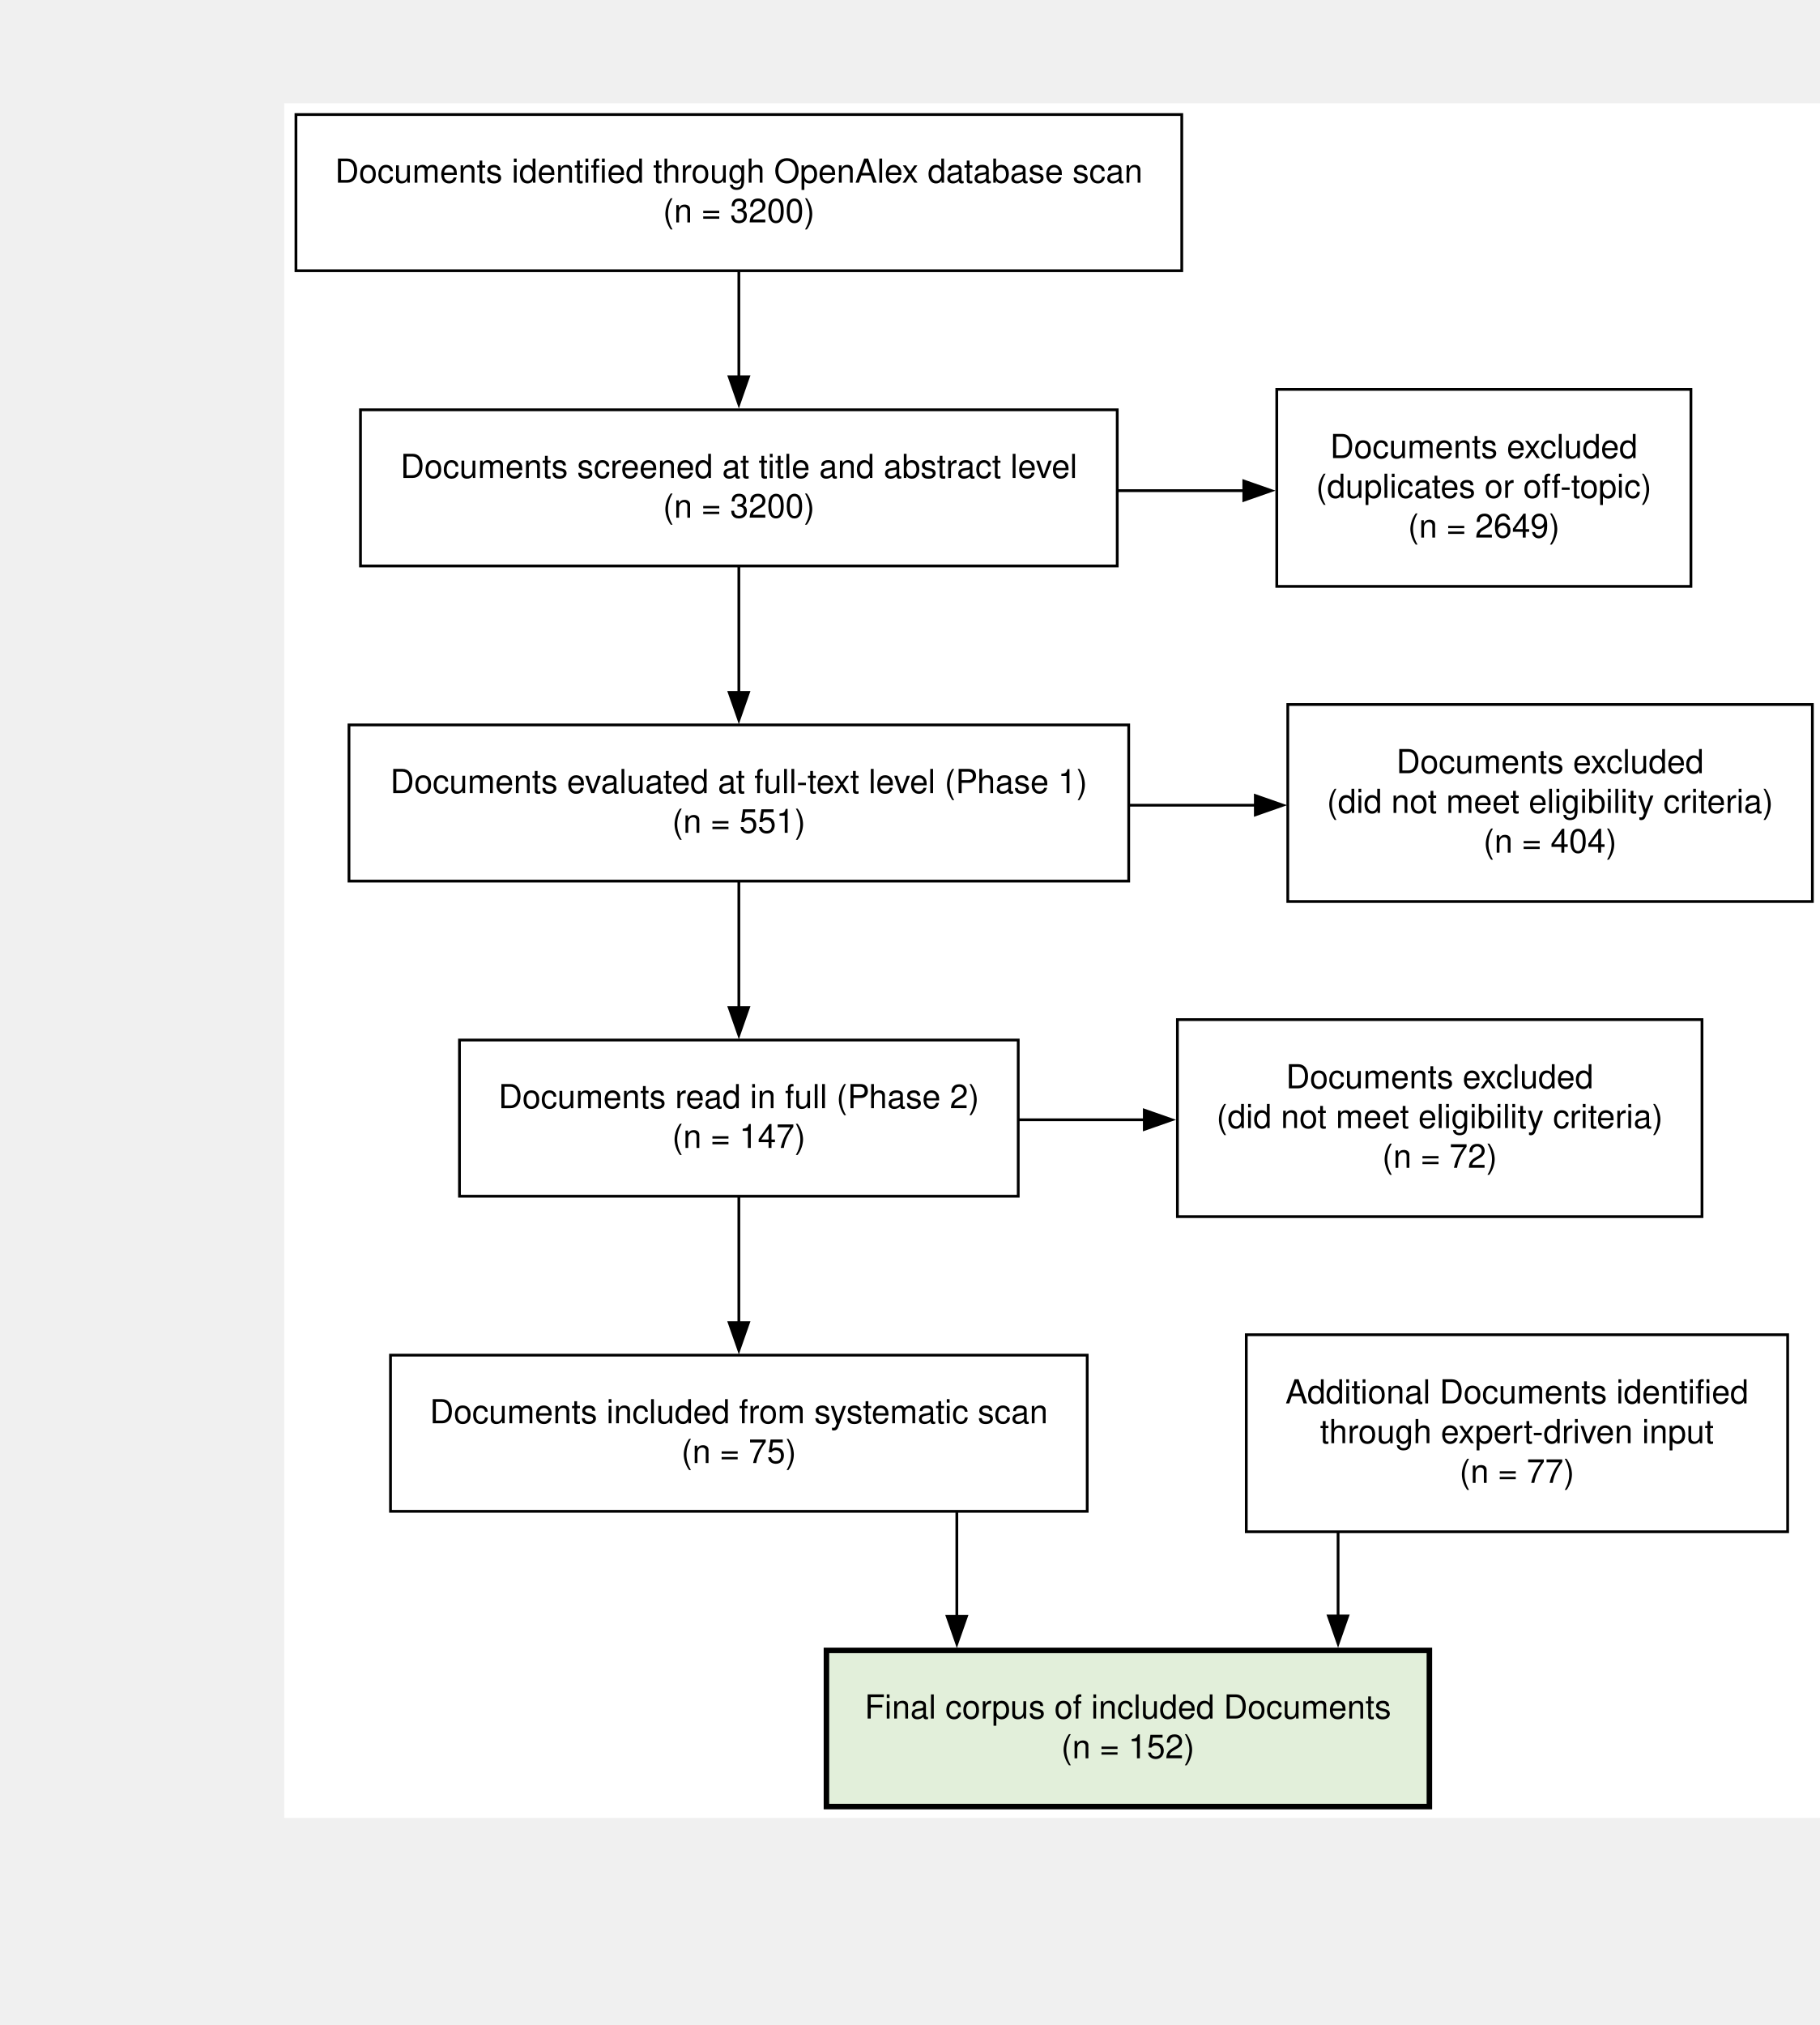
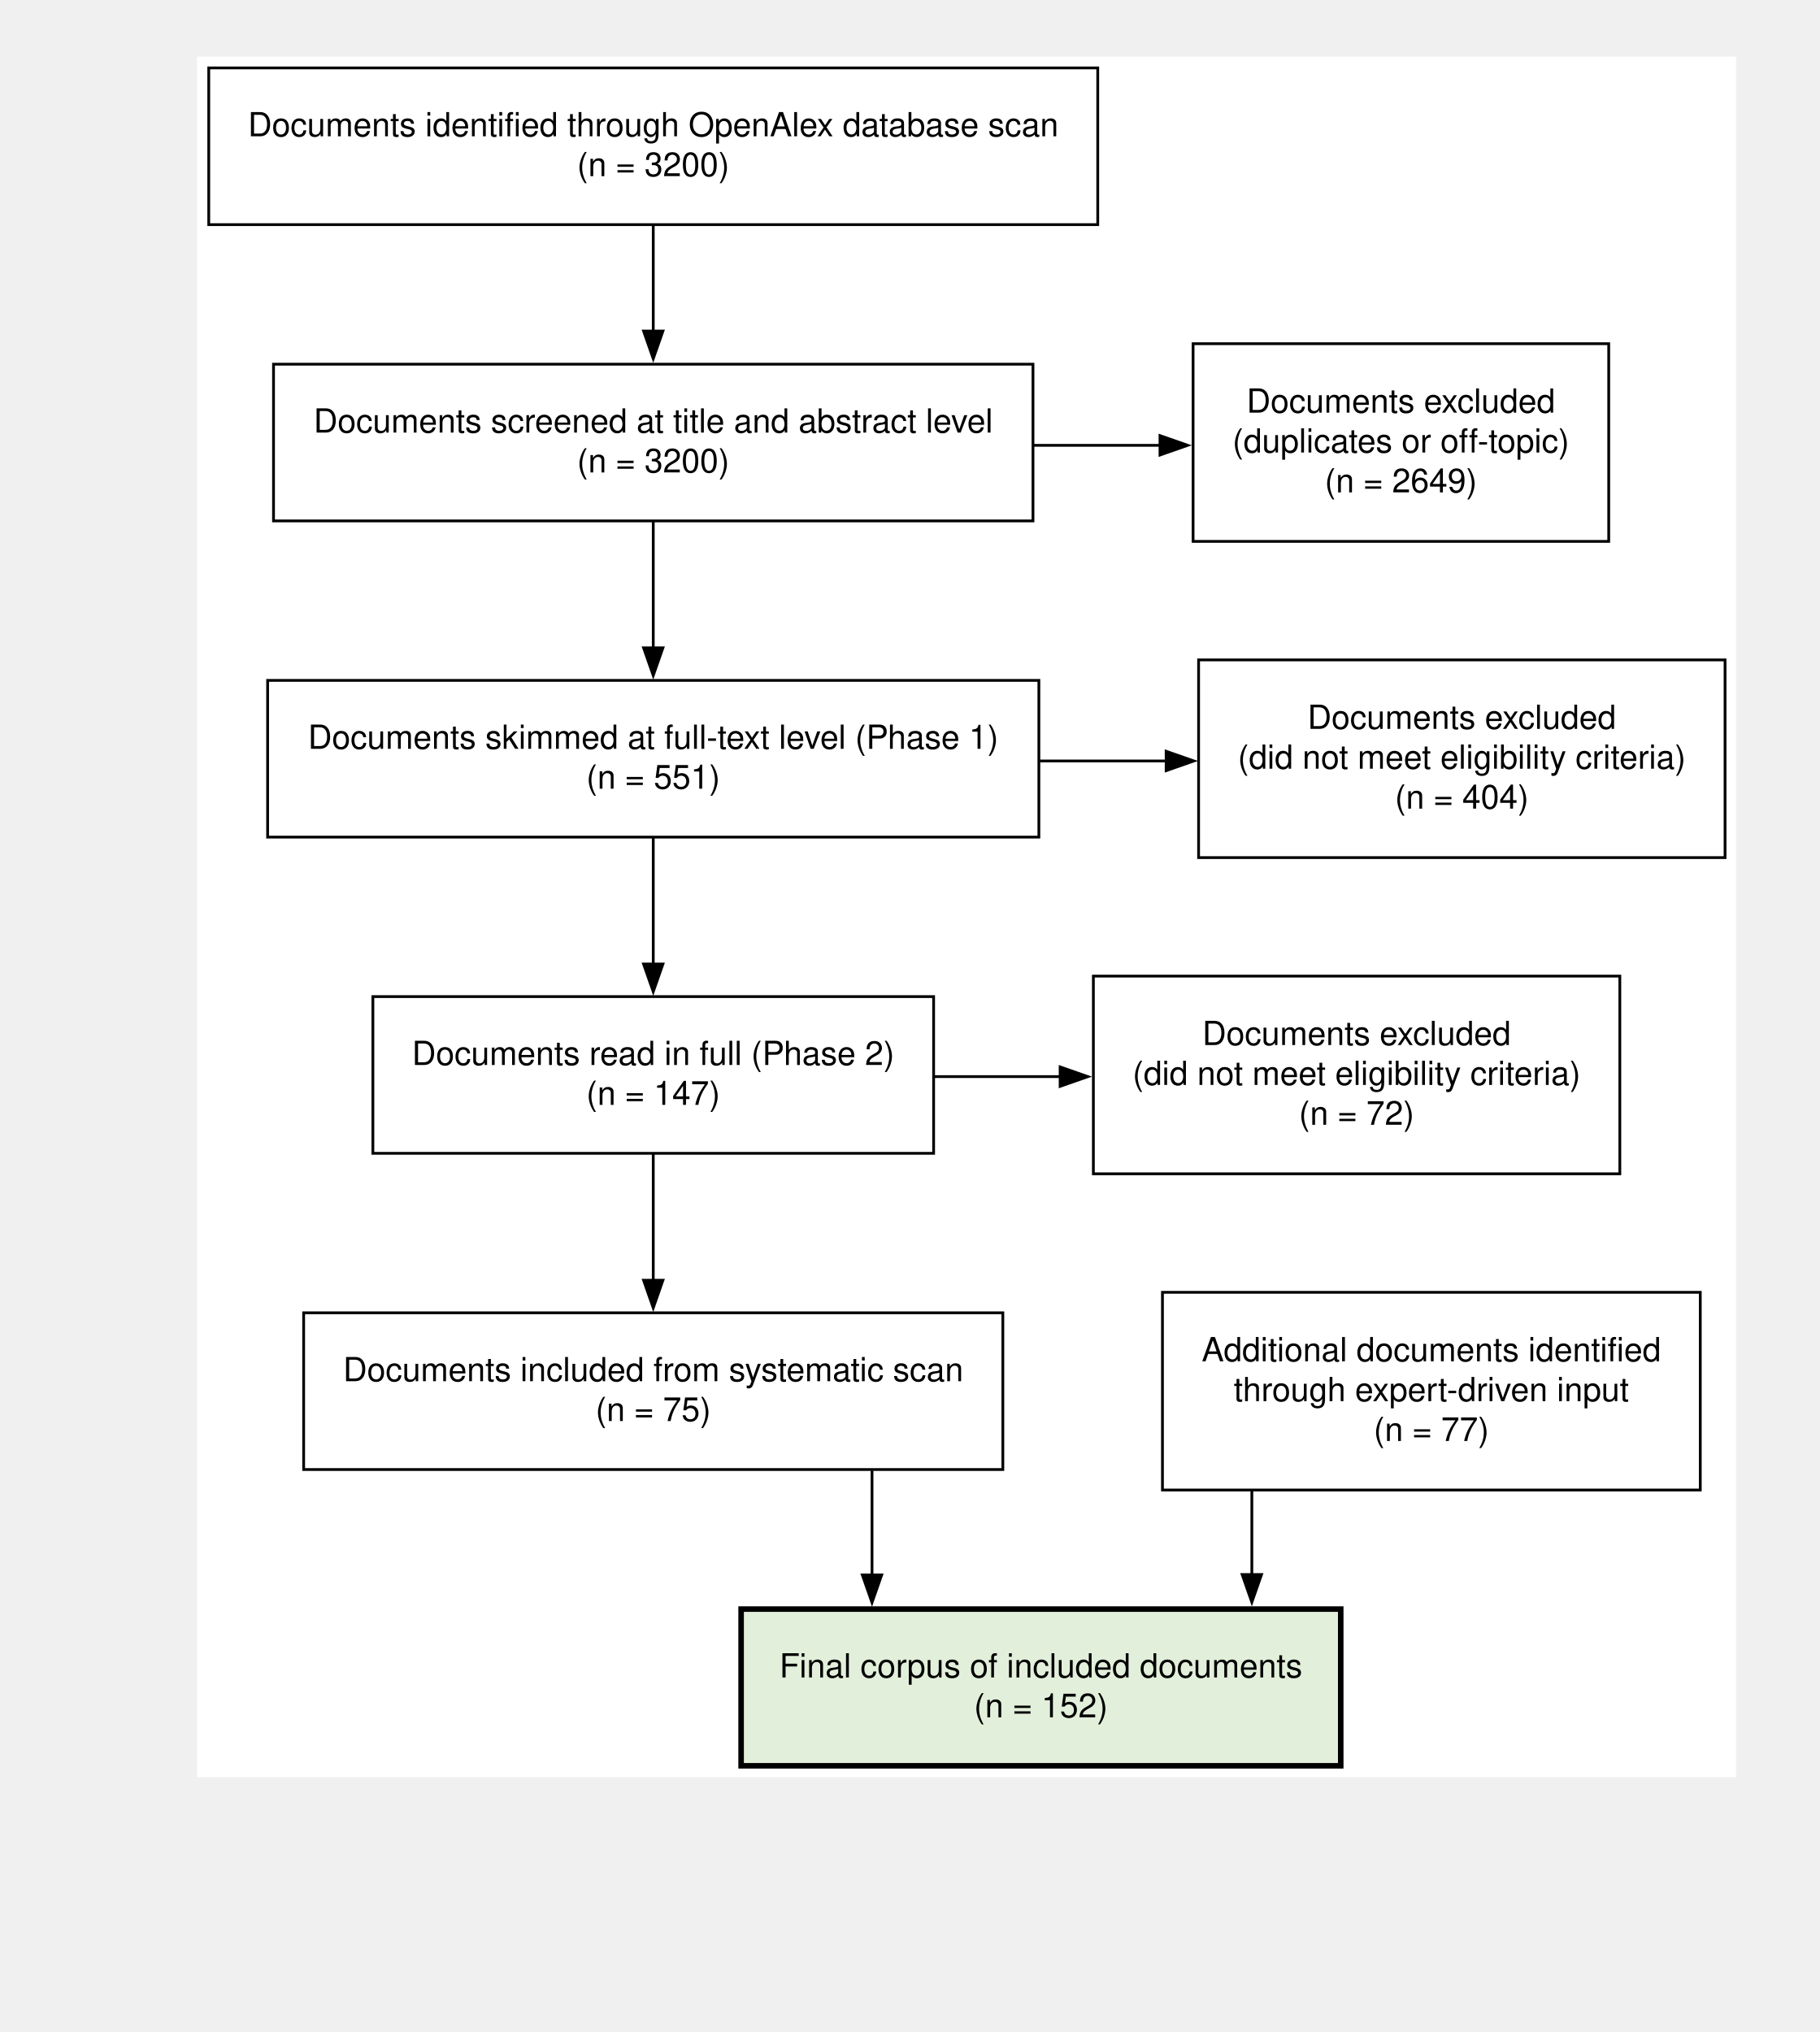
- <svg xmlns="http://www.w3.org/2000/svg" width="558pt" height="621pt" viewBox="0.00 0.00 557.79 621.4">
-   <g id="graph0" class="graph" transform="translate(90.32981,554.4581) scale(0.8467453)" data-name="PRISMA">
-     <polygon fill="white" stroke="none" points="-4,4 -4,-617.4 553.79,-617.4 553.79,4 -4,4" />
+ <svg xmlns="http://www.w3.org/2000/svg" width="556pt" height="621pt" viewBox="0.00 0.00 555.79 621.40">
+   <g id="graph0" class="graph" transform="translate(63.34609,540.0786) scale(0.8467453)" data-name="PRISMA">
+     <polygon fill="white" stroke="none" points="-4,4 -4,-617.4 551.79,-617.4 551.79,4 -4,4" style="" />
    <g id="node1" class="node" pointer-events="visible" data-name="A">
-       <polygon fill="white" stroke="black" points="321.28,-613.3 0.24,-613.3 0.24,-556.7 321.28,-556.7 321.28,-613.3" />
-       <text text-anchor="middle" x="160.76" y="-588.6" font-family="Helvetica,sans-Serif" font-size="12.00">Documents identified through OpenAlex database scan</text>
-       <text text-anchor="middle" x="160.76" y="-574.2" font-family="Helvetica,sans-Serif" font-size="12.00">(n = 3200)</text>
+       <polygon fill="white" stroke="black" points="321.28,-613.3 0.24,-613.3 0.24,-556.7 321.28,-556.7 321.28,-613.3" style="" />
+       <text text-anchor="middle" x="160.76" y="-588.6" font-family="Helvetica,sans-Serif" font-size="12.00" style="">Documents identified through OpenAlex database scan</text>
+       <text text-anchor="middle" x="160.76" y="-574.2" font-family="Helvetica,sans-Serif" font-size="12.00" style="">(n = 3200)</text>
    </g>
    <g id="node2" class="node" pointer-events="visible" data-name="B">
-       <polygon fill="white" stroke="black" points="297.89,-506.3 23.63,-506.3 23.63,-449.7 297.89,-449.7 297.89,-506.3" />
-       <text text-anchor="middle" x="160.76" y="-481.6" font-family="Helvetica,sans-Serif" font-size="12.00">Documents screened at title and abstract level</text>
-       <text text-anchor="middle" x="160.76" y="-467.2" font-family="Helvetica,sans-Serif" font-size="12.00">(n = 3200)</text>
+       <polygon fill="white" stroke="black" points="297.89,-506.3 23.63,-506.3 23.63,-449.7 297.89,-449.7 297.89,-506.3" style="" />
+       <text text-anchor="middle" x="160.76" y="-481.6" font-family="Helvetica,sans-Serif" font-size="12.00" style="">Documents screened at title and abstract level</text>
+       <text text-anchor="middle" x="160.76" y="-467.2" font-family="Helvetica,sans-Serif" font-size="12.00" style="">(n = 3200)</text>
    </g>
    <g id="edge1" class="edge" data-name="A-&gt;B">
-       <path fill="none" stroke="black" d="M160.76,-556.33C160.76,-556.33 160.76,-518.27 160.76,-518.27" />
-       <polygon fill="black" stroke="black" points="164.26,-518.27 160.76,-508.27 157.26,-518.27 164.26,-518.27" />
+       <path fill="none" stroke="black" d="M160.76,-556.33C160.76,-556.33 160.76,-518.27 160.76,-518.27" style="" />
+       <polygon fill="black" stroke="black" points="164.26,-518.27 160.76,-508.27 157.26,-518.27 164.26,-518.27" style="" />
    </g>
    <g id="node3" class="node" pointer-events="visible" data-name="C">
-       <polygon fill="white" stroke="black" points="505.81,-513.7 355.71,-513.7 355.71,-442.3 505.81,-442.3 505.81,-513.7" />
-       <text text-anchor="middle" x="430.76" y="-488.8" font-family="Helvetica,sans-Serif" font-size="12.00">Documents excluded</text>
-       <text text-anchor="middle" x="430.76" y="-474.4" font-family="Helvetica,sans-Serif" font-size="12.00">(duplicates or off-topic)</text>
-       <text text-anchor="middle" x="430.76" y="-460" font-family="Helvetica,sans-Serif" font-size="12.00">(n = 2649)</text>
+       <polygon fill="white" stroke="black" points="505.81,-513.7 355.71,-513.7 355.71,-442.3 505.81,-442.3 505.81,-513.7" style="" />
+       <text text-anchor="middle" x="430.76" y="-488.8" font-family="Helvetica,sans-Serif" font-size="12.00" style="">Documents excluded</text>
+       <text text-anchor="middle" x="430.76" y="-474.4" font-family="Helvetica,sans-Serif" font-size="12.00" style="">(duplicates or off-topic)</text>
+       <text text-anchor="middle" x="430.76" y="-460" font-family="Helvetica,sans-Serif" font-size="12.00" style="">(n = 2649)</text>
    </g>
    <g id="edge3" class="edge" data-name="B-&gt;C">
-       <path fill="none" stroke="black" d="M298.13,-477C298.13,-477 343.76,-477 343.76,-477" />
-       <polygon fill="black" stroke="black" points="343.76,-480.5 353.76,-477 343.76,-473.5 343.76,-480.5" />
+       <path fill="none" stroke="black" d="M298.13,-477C298.13,-477 343.76,-477 343.76,-477" style="" />
+       <polygon fill="black" stroke="black" points="343.76,-480.5 353.76,-477 343.76,-473.5 343.76,-480.5" style="" />
    </g>
    <g id="node4" class="node" pointer-events="visible" data-name="D">
-       <polygon fill="white" stroke="black" points="302.05,-392.1 19.46,-392.1 19.46,-335.5 302.05,-335.5 302.05,-392.1" />
-       <text text-anchor="middle" x="160.76" y="-367.4" font-family="Helvetica,sans-Serif" font-size="12.00">Documents evaluated at full-text level (Phase 1)</text>
-       <text text-anchor="middle" x="160.76" y="-353" font-family="Helvetica,sans-Serif" font-size="12.00">(n = 551)</text>
+       <polygon fill="white" stroke="black" points="300.02,-392.1 21.5,-392.1 21.5,-335.5 300.02,-335.5 300.02,-392.1" style="" />
+       <text text-anchor="middle" x="160.76" y="-367.4" font-family="Helvetica,sans-Serif" font-size="12.00" style="">Documents skimmed at full-text level (Phase 1)</text>
+       <text text-anchor="middle" x="160.76" y="-353" font-family="Helvetica,sans-Serif" font-size="12.00" style="">(n = 551)</text>
    </g>
    <g id="edge2" class="edge" data-name="B-&gt;D">
-       <path fill="none" stroke="black" d="M160.76,-449.48C160.76,-449.48 160.76,-403.87 160.76,-403.87" />
-       <polygon fill="black" stroke="black" points="164.26,-403.87 160.76,-393.87 157.26,-403.87 164.26,-403.87" />
+       <path fill="none" stroke="black" d="M160.76,-449.48C160.76,-449.48 160.76,-403.87 160.76,-403.87" style="" />
+       <polygon fill="black" stroke="black" points="164.26,-403.87 160.76,-393.87 157.26,-403.87 164.26,-403.87" style="" />
    </g>
    <g id="node5" class="node" pointer-events="visible" data-name="E">
-       <polygon fill="white" stroke="black" points="549.82,-399.5 359.7,-399.5 359.7,-328.1 549.82,-328.1 549.82,-399.5" />
-       <text text-anchor="middle" x="454.76" y="-374.6" font-family="Helvetica,sans-Serif" font-size="12.00">Documents excluded</text>
-       <text text-anchor="middle" x="454.76" y="-360.2" font-family="Helvetica,sans-Serif" font-size="12.00">(did not meet eligibility criteria)</text>
-       <text text-anchor="middle" x="454.76" y="-345.8" font-family="Helvetica,sans-Serif" font-size="12.00">(n = 404)</text>
+       <polygon fill="white" stroke="black" points="547.82,-399.5 357.7,-399.5 357.7,-328.1 547.82,-328.1 547.82,-399.5" style="" />
+       <text text-anchor="middle" x="452.76" y="-374.6" font-family="Helvetica,sans-Serif" font-size="12.00" style="">Documents excluded</text>
+       <text text-anchor="middle" x="452.76" y="-360.2" font-family="Helvetica,sans-Serif" font-size="12.00" style="">(did not meet eligibility criteria)</text>
+       <text text-anchor="middle" x="452.76" y="-345.8" font-family="Helvetica,sans-Serif" font-size="12.00" style="">(n = 404)</text>
    </g>
    <g id="edge5" class="edge" data-name="D-&gt;E">
-       <path fill="none" stroke="black" d="M302.16,-363C302.16,-363 347.94,-363 347.94,-363" />
-       <polygon fill="black" stroke="black" points="347.94,-366.5 357.94,-363 347.94,-359.5 347.94,-366.5" />
+       <path fill="none" stroke="black" d="M300.35,-363C300.35,-363 345.98,-363 345.98,-363" style="" />
+       <polygon fill="black" stroke="black" points="345.98,-366.5 355.98,-363 345.98,-359.5 345.98,-366.5" style="" />
    </g>
    <g id="node6" class="node" pointer-events="visible" data-name="F">
-       <polygon fill="white" stroke="black" points="262.01,-277.9 59.51,-277.9 59.51,-221.3 262.01,-221.3 262.01,-277.9" />
-       <text text-anchor="middle" x="160.76" y="-253.2" font-family="Helvetica,sans-Serif" font-size="12.00">Documents read in full (Phase 2)</text>
-       <text text-anchor="middle" x="160.76" y="-238.8" font-family="Helvetica,sans-Serif" font-size="12.00">(n = 147)</text>
+       <polygon fill="white" stroke="black" points="262.01,-277.9 59.51,-277.9 59.51,-221.3 262.01,-221.3 262.01,-277.9" style="" />
+       <text text-anchor="middle" x="160.76" y="-253.2" font-family="Helvetica,sans-Serif" font-size="12.00" style="">Documents read in full (Phase 2)</text>
+       <text text-anchor="middle" x="160.76" y="-238.8" font-family="Helvetica,sans-Serif" font-size="12.00" style="">(n = 147)</text>
    </g>
    <g id="edge4" class="edge" data-name="D-&gt;F">
-       <path fill="none" stroke="black" d="M160.76,-335.28C160.76,-335.28 160.76,-289.67 160.76,-289.67" />
-       <polygon fill="black" stroke="black" points="164.26,-289.67 160.76,-279.67 157.26,-289.67 164.26,-289.67" />
+       <path fill="none" stroke="black" d="M160.76,-335.28C160.76,-335.28 160.76,-289.67 160.76,-289.67" style="" />
+       <polygon fill="black" stroke="black" points="164.26,-289.67 160.76,-279.67 157.26,-289.67 164.26,-289.67" style="" />
    </g>
    <g id="node7" class="node" pointer-events="visible" data-name="G">
-       <polygon fill="white" stroke="black" points="509.82,-285.3 319.7,-285.3 319.7,-213.9 509.82,-213.9 509.82,-285.3" />
-       <text text-anchor="middle" x="414.76" y="-260.4" font-family="Helvetica,sans-Serif" font-size="12.00">Documents excluded</text>
-       <text text-anchor="middle" x="414.76" y="-246" font-family="Helvetica,sans-Serif" font-size="12.00">(did not meet eligibility criteria)</text>
-       <text text-anchor="middle" x="414.76" y="-231.6" font-family="Helvetica,sans-Serif" font-size="12.00">(n = 72)</text>
+       <polygon fill="white" stroke="black" points="509.82,-285.3 319.7,-285.3 319.7,-213.9 509.82,-213.9 509.82,-285.3" style="" />
+       <text text-anchor="middle" x="414.76" y="-260.4" font-family="Helvetica,sans-Serif" font-size="12.00" style="">Documents excluded</text>
+       <text text-anchor="middle" x="414.76" y="-246" font-family="Helvetica,sans-Serif" font-size="12.00" style="">(did not meet eligibility criteria)</text>
+       <text text-anchor="middle" x="414.76" y="-231.6" font-family="Helvetica,sans-Serif" font-size="12.00" style="">(n = 72)</text>
    </g>
    <g id="edge7" class="edge" data-name="F-&gt;G">
-       <path fill="none" stroke="black" d="M262.24,-249C262.24,-249 307.7,-249 307.7,-249" />
-       <polygon fill="black" stroke="black" points="307.7,-252.5 317.7,-249 307.7,-245.5 307.7,-252.5" />
+       <path fill="none" stroke="black" d="M262.24,-249C262.24,-249 307.7,-249 307.7,-249" style="" />
+       <polygon fill="black" stroke="black" points="307.7,-252.5 317.7,-249 307.7,-245.5 307.7,-252.5" style="" />
    </g>
    <g id="node8" class="node" pointer-events="visible" data-name="H">
-       <polygon fill="white" stroke="black" points="287.01,-163.7 34.51,-163.7 34.51,-107.1 287.01,-107.1 287.01,-163.7" />
-       <text text-anchor="middle" x="160.76" y="-139" font-family="Helvetica,sans-Serif" font-size="12.00">Documents included from systematic scan</text>
-       <text text-anchor="middle" x="160.76" y="-124.6" font-family="Helvetica,sans-Serif" font-size="12.00">(n = 75)</text>
+       <polygon fill="white" stroke="black" points="287.01,-163.7 34.51,-163.7 34.51,-107.1 287.01,-107.1 287.01,-163.7" style="" />
+       <text text-anchor="middle" x="160.76" y="-139" font-family="Helvetica,sans-Serif" font-size="12.00" style="">Documents included from systematic scan</text>
+       <text text-anchor="middle" x="160.76" y="-124.6" font-family="Helvetica,sans-Serif" font-size="12.00" style="">(n = 75)</text>
    </g>
    <g id="edge6" class="edge" data-name="F-&gt;H">
-       <path fill="none" stroke="black" d="M160.76,-221.08C160.76,-221.08 160.76,-175.47 160.76,-175.47" />
-       <polygon fill="black" stroke="black" points="164.26,-175.47 160.76,-165.47 157.26,-175.47 164.26,-175.47" />
+       <path fill="none" stroke="black" d="M160.76,-221.08C160.76,-221.08 160.76,-175.47 160.76,-175.47" style="" />
+       <polygon fill="black" stroke="black" points="164.26,-175.47 160.76,-165.47 157.26,-175.47 164.26,-175.47" style="" />
    </g>
    <g id="node10" class="node" pointer-events="visible" data-name="J">
-       <polygon fill="#e2efda" stroke="black" stroke-width="2" points="411.02,-56.7 192.5,-56.7 192.5,-0.1 411.02,-0.1 411.02,-56.7" />
-       <text text-anchor="middle" x="301.76" y="-32" font-family="Helvetica,sans-Serif" font-size="12.00">Final corpus of included Documents</text>
-       <text text-anchor="middle" x="301.76" y="-17.6" font-family="Helvetica,sans-Serif" font-size="12.00">(n = 152)</text>
+       <polygon fill="#e2efda" stroke="black" stroke-width="2" points="409.03,-56.7 192.49,-56.7 192.49,-0.1 409.03,-0.1 409.03,-56.7" style="" />
+       <text text-anchor="middle" x="300.76" y="-32" font-family="Helvetica,sans-Serif" font-size="12.00" style="">Final corpus of included documents</text>
+       <text text-anchor="middle" x="300.76" y="-17.6" font-family="Helvetica,sans-Serif" font-size="12.00" style="">(n = 152)</text>
    </g>
    <g id="edge8" class="edge" data-name="H-&gt;J">
-       <path fill="none" stroke="black" d="M239.76,-106.73C239.76,-106.73 239.76,-69.04 239.76,-69.04" />
-       <polygon fill="black" stroke="black" points="243.26,-69.04 239.76,-59.04 236.26,-69.04 243.26,-69.04" />
+       <path fill="none" stroke="black" d="M239.76,-106.73C239.76,-106.73 239.76,-69.04 239.76,-69.04" style="" />
+       <polygon fill="black" stroke="black" points="243.26,-69.04 239.76,-59.04 236.26,-69.04 243.26,-69.04" style="" />
    </g>
    <g id="node9" class="node" pointer-events="visible" data-name="I">
-       <polygon fill="white" stroke="black" points="540.86,-171.1 344.66,-171.1 344.66,-99.7 540.86,-99.7 540.86,-171.1" />
-       <text text-anchor="middle" x="442.76" y="-146.2" font-family="Helvetica,sans-Serif" font-size="12.00">Additional Documents identified</text>
-       <text text-anchor="middle" x="442.76" y="-131.8" font-family="Helvetica,sans-Serif" font-size="12.00">through expert-driven input</text>
-       <text text-anchor="middle" x="442.76" y="-117.4" font-family="Helvetica,sans-Serif" font-size="12.00">(n = 77)</text>
+       <polygon fill="white" stroke="black" points="538.87,-171.1 344.65,-171.1 344.65,-99.7 538.87,-99.7 538.87,-171.1" style="" />
+       <text text-anchor="middle" x="441.76" y="-146.2" font-family="Helvetica,sans-Serif" font-size="12.00" style="">Additional documents identified</text>
+       <text text-anchor="middle" x="441.76" y="-131.8" font-family="Helvetica,sans-Serif" font-size="12.00" style="">through expert-driven input</text>
+       <text text-anchor="middle" x="441.76" y="-117.4" font-family="Helvetica,sans-Serif" font-size="12.00" style="">(n = 77)</text>
    </g>
    <g id="edge9" class="edge" data-name="I-&gt;J">
-       <path fill="none" stroke="black" d="M377.93,-99.47C377.93,-99.47 377.93,-69.17 377.93,-69.17" />
-       <polygon fill="black" stroke="black" points="381.43,-69.17 377.93,-59.17 374.43,-69.17 381.43,-69.17" />
+       <path fill="none" stroke="black" d="M376.93,-99.47C376.93,-99.47 376.93,-69.17 376.93,-69.17" style="" />
+       <polygon fill="black" stroke="black" points="380.43,-69.17 376.93,-59.17 373.43,-69.17 380.43,-69.17" style="" />
    </g>
  </g>
</svg>
